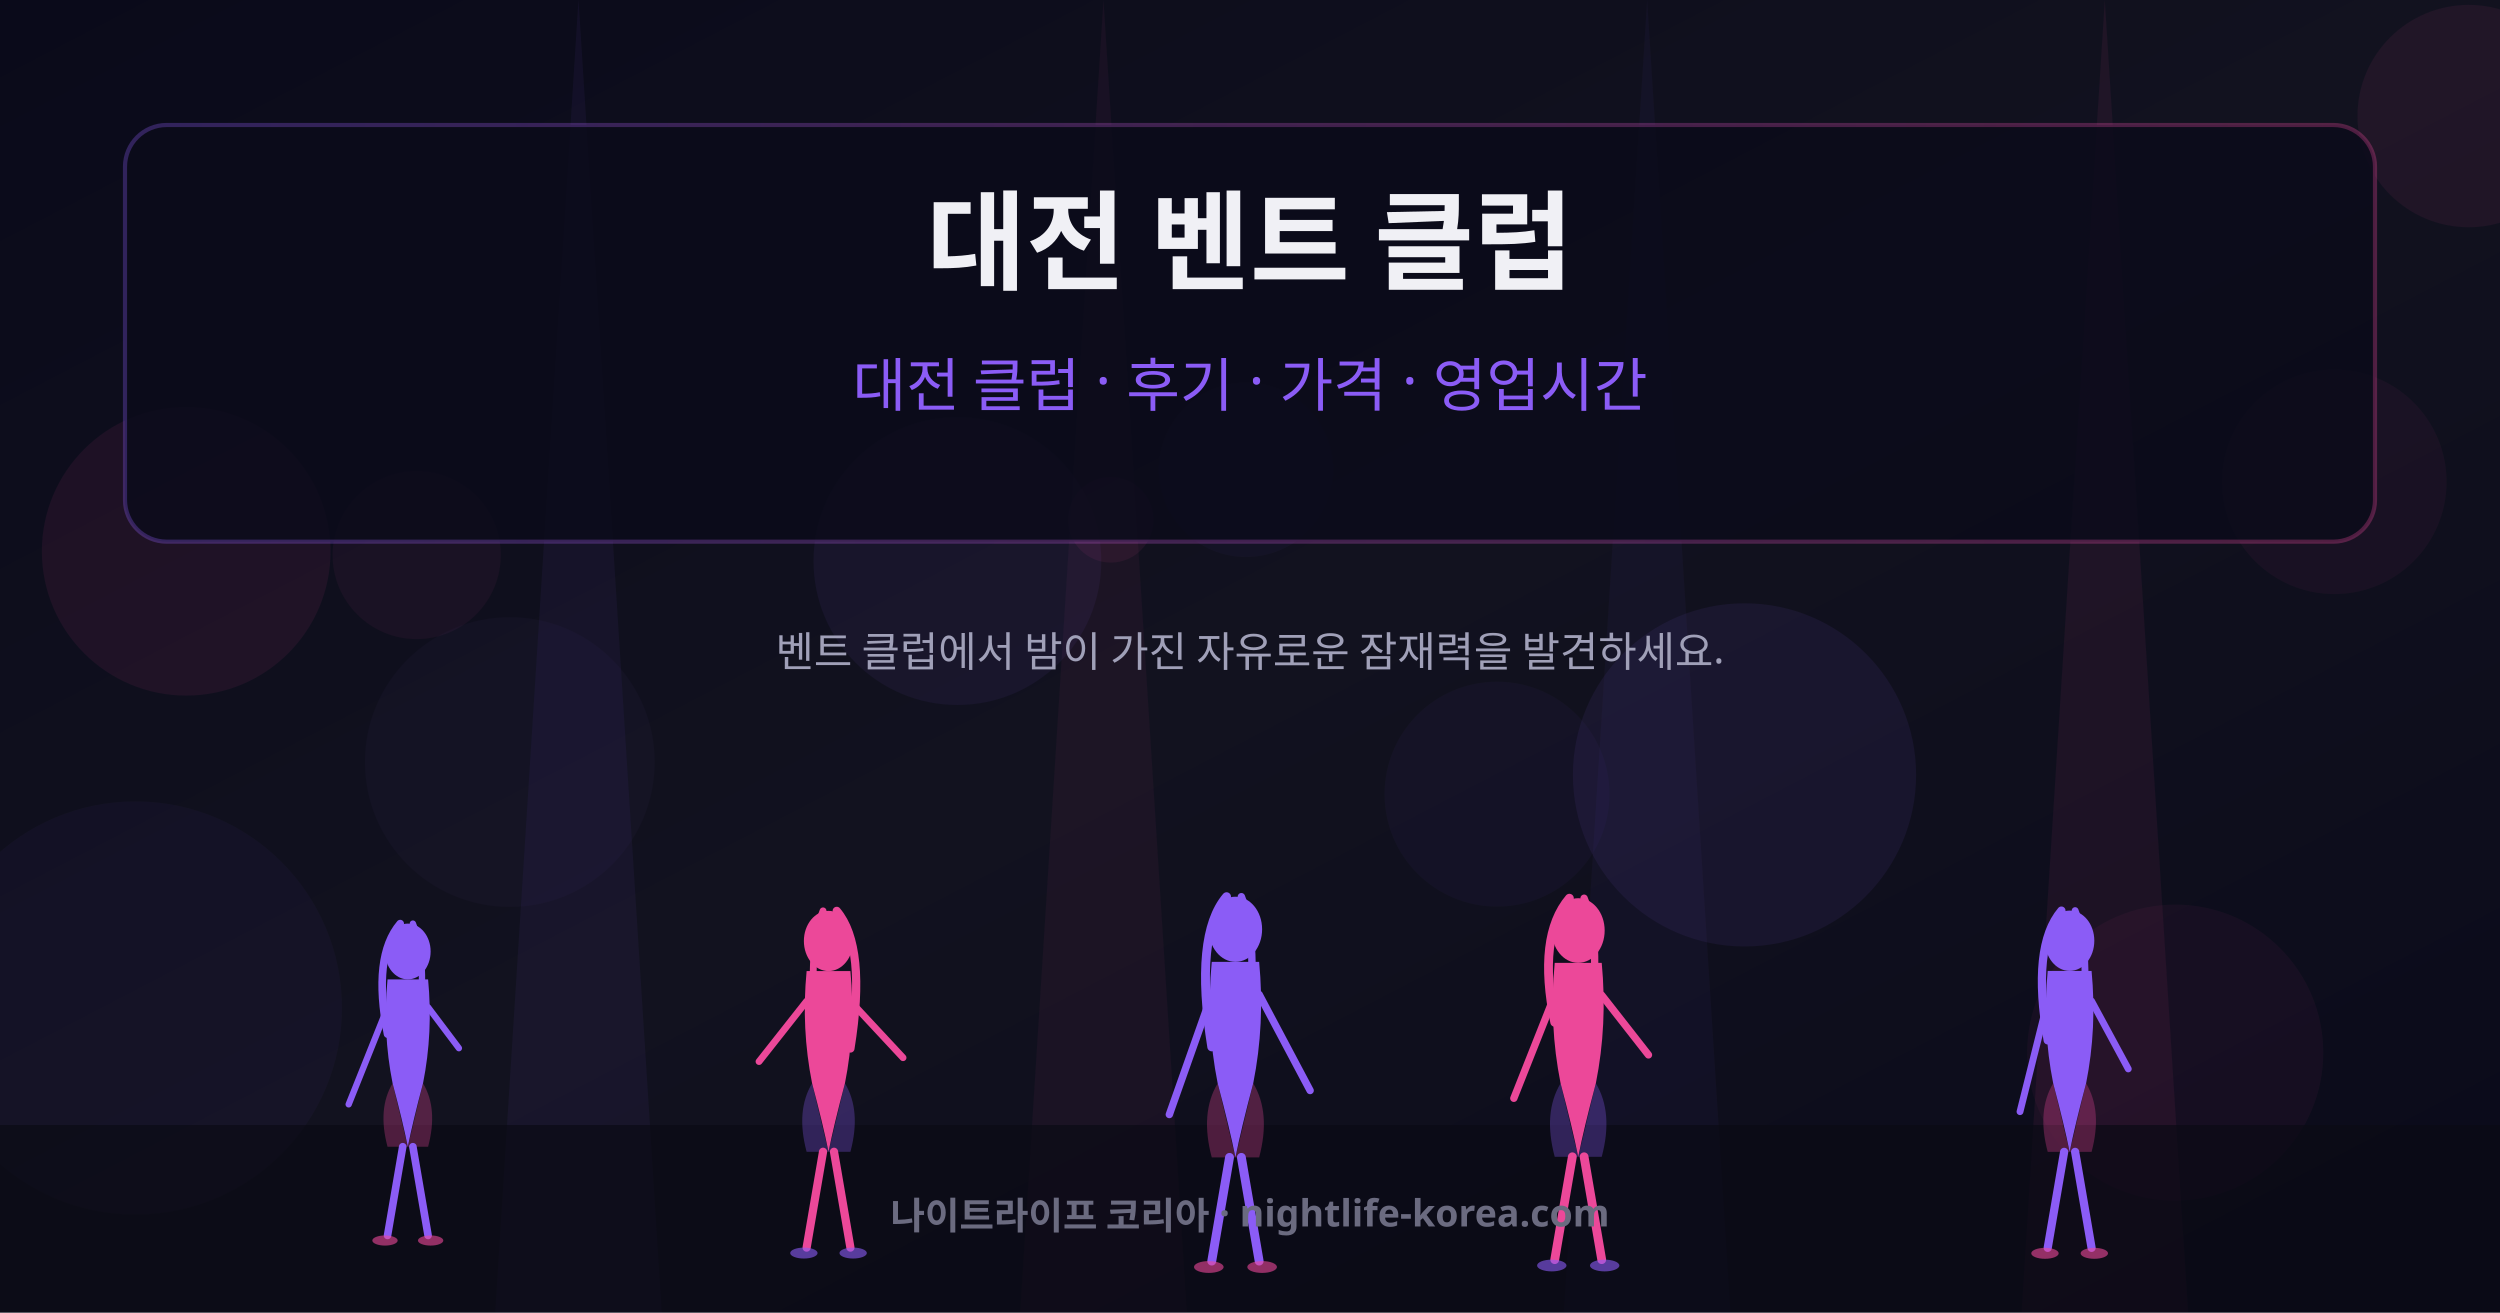
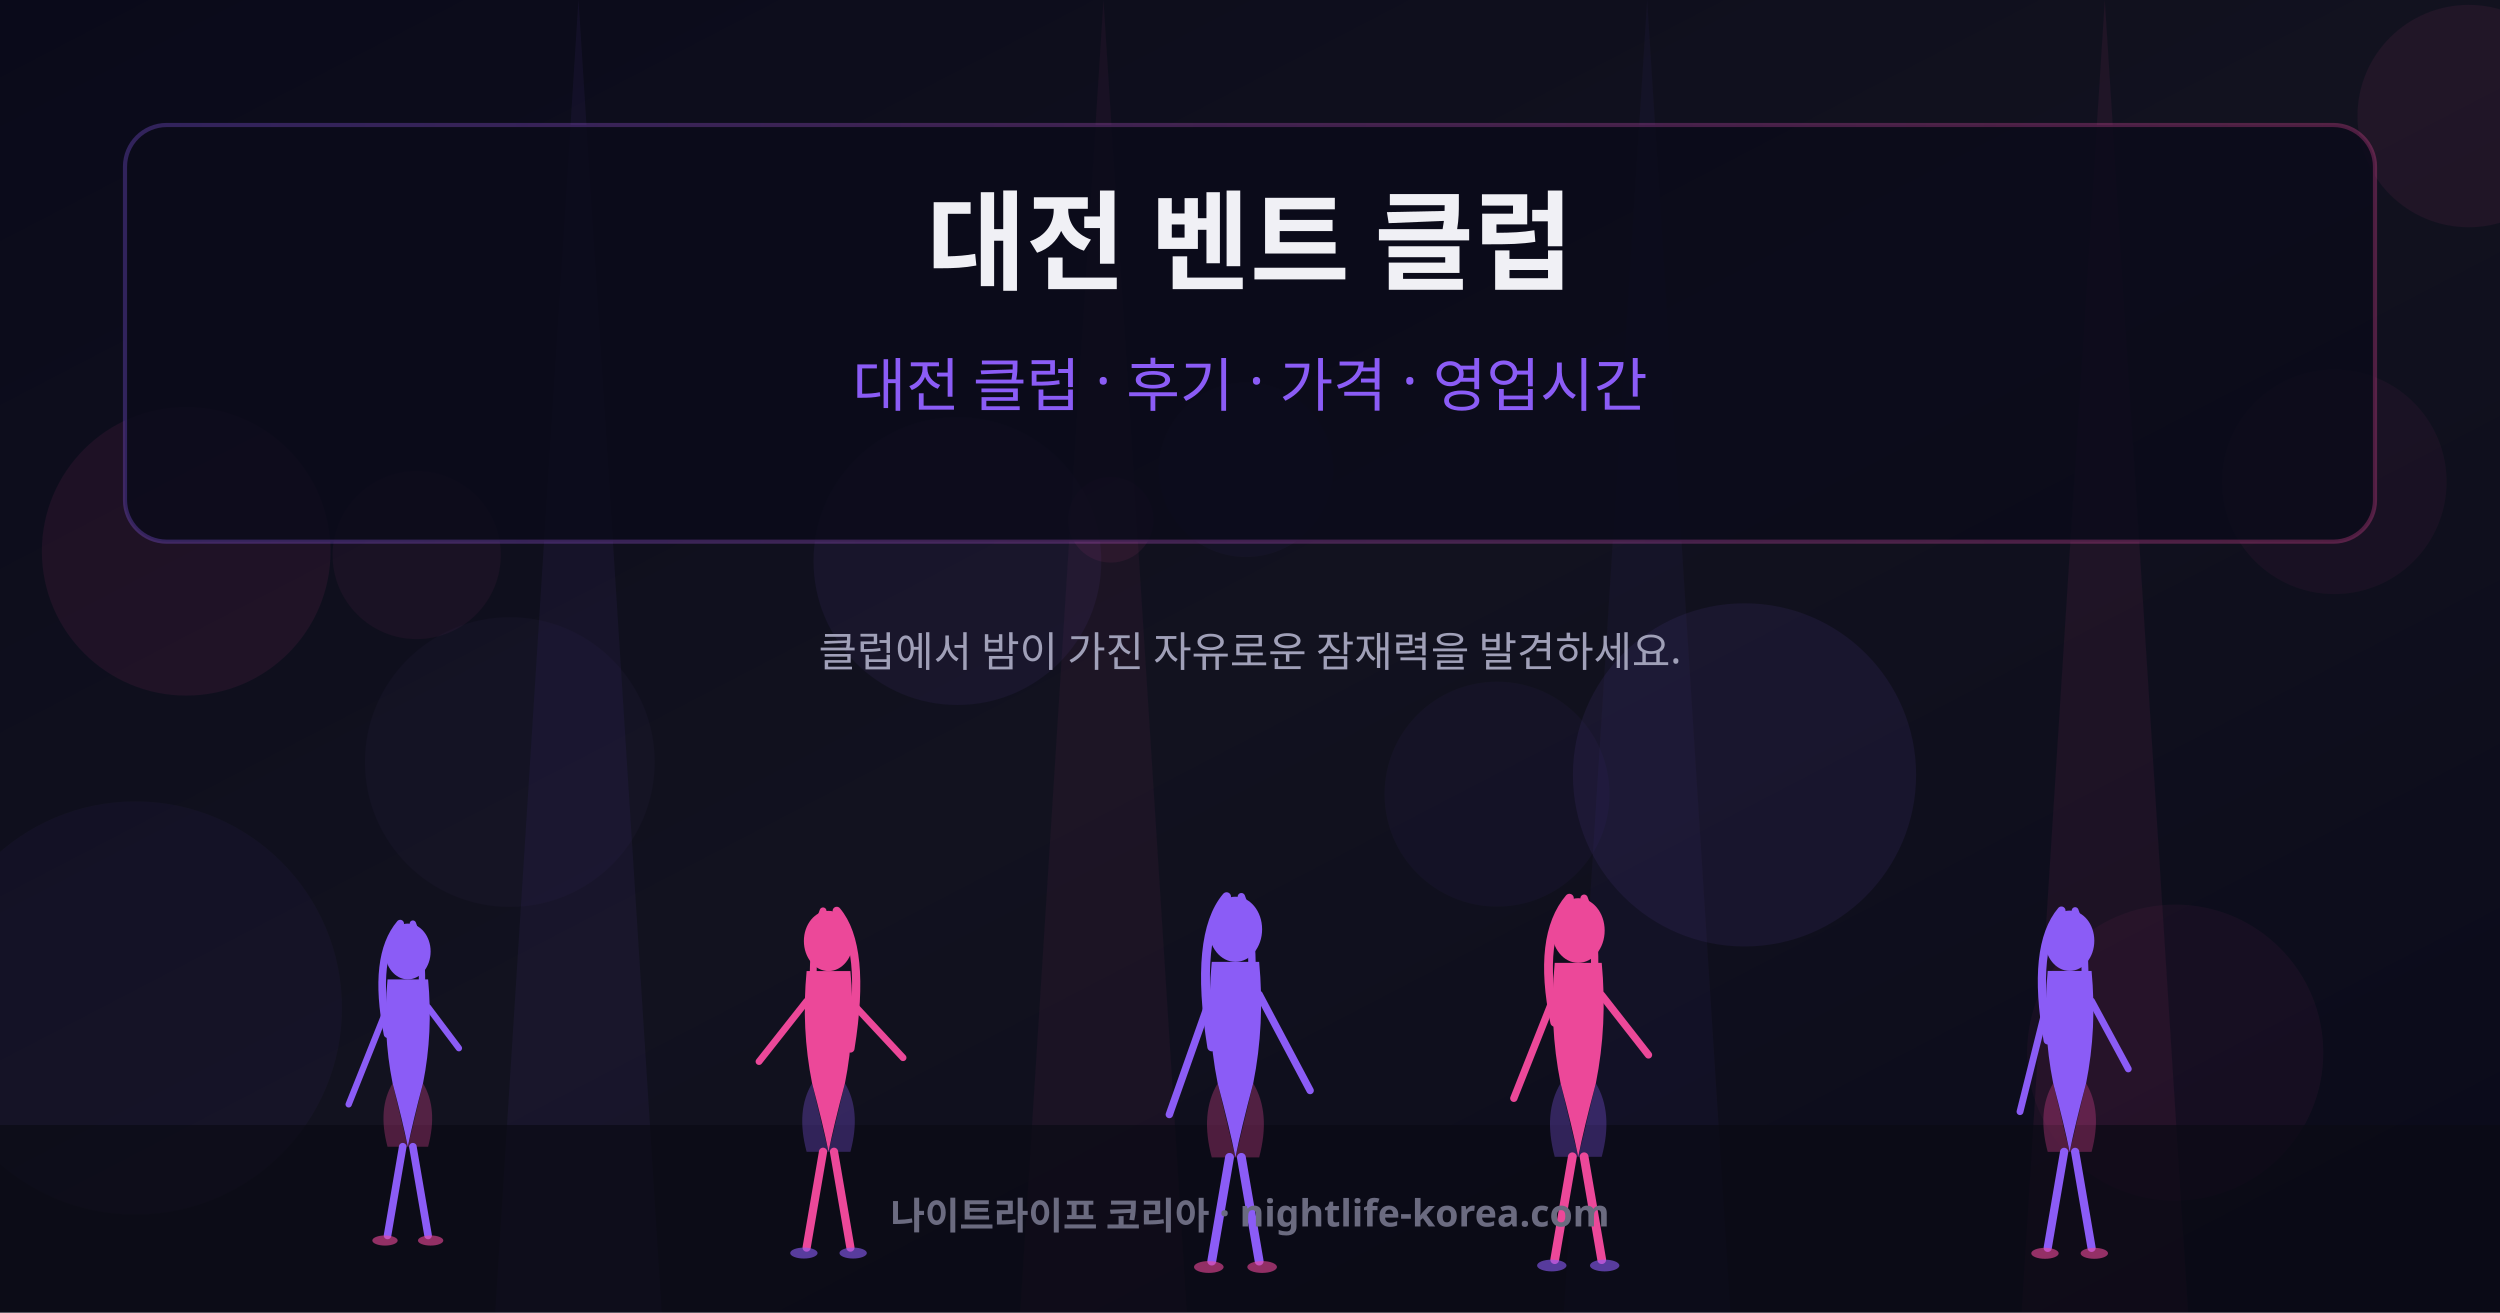
<svg xmlns="http://www.w3.org/2000/svg" viewBox="0 0 1200 630" width="1200" height="630">
  <defs>
    <linearGradient id="ogbg" x1="0%" y1="0%" x2="100%" y2="100%">
      <stop offset="0%" style="stop-color:#0a0a1a" />
      <stop offset="50%" style="stop-color:#12121f" />
      <stop offset="100%" style="stop-color:#0a0a1a" />
    </linearGradient>
    <linearGradient id="ogtxt" x1="0%" y1="0%" x2="100%" y2="0%">
      <stop offset="0%" style="stop-color:#8b5cf6" />
      <stop offset="100%" style="stop-color:#ec4899" />
    </linearGradient>
  </defs>
  <rect width="1200" height="630" fill="url(#ogbg)" />
  <polygon points="277.674,0 237.674,630 317.674,630" fill="#8b5cf6" opacity="0.062" />
  <polygon points="529.675,0 489.675,630 569.675,630" fill="#ec4899" opacity="0.052" />
  <polygon points="790.631,0 750.631,630 830.631,630" fill="#8b5cf6" opacity="0.041" />
  <polygon points="1010.301,0 970.301,630 1050.301,630" fill="#ec4899" opacity="0.069" />
  <circle cx="89.381" cy="264.598" r="69.292" fill="#ec4899" opacity="0.078" />
  <circle cx="1184.961" cy="55.714" r="53.371" fill="#ec4899" opacity="0.069" />
  <circle cx="459.556" cy="269.33" r="69.059" fill="#8b5cf6" opacity="0.065" />
  <circle cx="1044.105" cy="505.274" r="71.063" fill="#ec4899" opacity="0.048" />
  <circle cx="200.004" cy="266.396" r="40.372" fill="#ec4899" opacity="0.052" />
  <circle cx="244.712" cy="365.788" r="69.549" fill="#8b5cf6" opacity="0.03" />
  <circle cx="1120.501" cy="231.294" r="53.861" fill="#ec4899" opacity="0.049" />
  <circle cx="718.566" cy="381.185" r="53.993" fill="#8b5cf6" opacity="0.037" />
  <circle cx="598.102" cy="225.495" r="41.873" fill="#8b5cf6" opacity="0.032" />
  <circle cx="837.363" cy="371.948" r="82.363" fill="#8b5cf6" opacity="0.075" />
  <circle cx="533.194" cy="249.513" r="20.535" fill="#ec4899" opacity="0.071" />
  <circle cx="64.981" cy="483.834" r="99.185" fill="#8b5cf6" opacity="0.038" />
  <rect x="0" y="540" width="1200" height="90" fill="#0a0a14" opacity="0.7" />
  <g transform="translate(195.7484,520) scale(1.216931)">
    <ellipse cx="0" cy="-52" rx="9" ry="11" fill="#8b5cf6" />
    <path d="M-3,-63 Q-14,-50 -8,-19.418" stroke="#8b5cf6" stroke-width="3" fill="none" stroke-linecap="round" />
    <path d="M2,-63 Q8,-48 4,-22.418" stroke="#8b5cf6" stroke-width="2.5" fill="none" stroke-linecap="round" />
    <path d="M-8,-41 Q-10,-20 -6,0 Q-2,15 0,25 Q2,15 6,0 Q10,-20 8,-41 Z" fill="#8b5cf6" />
    <path d="M-6,0 Q-12,10 -8,25 L0,25 Z" fill="#ec4899" opacity="0.3" />
    <path d="M6,0 Q12,10 8,25 L0,25 Z" fill="#ec4899" opacity="0.3" />
    <line x1="-2" y1="25" x2="-8" y2="60" stroke="#8b5cf6" stroke-width="3" stroke-linecap="round" />
    <line x1="2" y1="25" x2="8" y2="60" stroke="#8b5cf6" stroke-width="3" stroke-linecap="round" />
    <ellipse cx="-9" cy="62" rx="5" ry="2" fill="#ec4899" opacity="0.6" />
    <ellipse cx="9" cy="62" rx="5" ry="2" fill="#ec4899" opacity="0.6" />
    <line x1="-8" y1="-30" x2="-23.328" y2="8.29" stroke="#8b5cf6" stroke-width="2.5" stroke-linecap="round" />
    <line x1="8" y1="-30" x2="20.146" y2="-13.864" stroke="#8b5cf6" stroke-width="2.5" stroke-linecap="round" />
  </g>
  <g transform="translate(397.688,520) scale(1.314045)">
    <ellipse cx="0" cy="-52" rx="9" ry="11" fill="#ec4899" />
    <path d="M3,-63 Q14,-50 8,-12.717" stroke="#ec4899" stroke-width="3" fill="none" stroke-linecap="round" />
    <path d="M-2,-63 Q-8,-48 -4,-15.717" stroke="#ec4899" stroke-width="2.5" fill="none" stroke-linecap="round" />
    <path d="M-8,-41 Q-10,-20 -6,0 Q-2,15 0,25 Q2,15 6,0 Q10,-20 8,-41 Z" fill="#ec4899" />
    <path d="M-6,0 Q-12,10 -8,25 L0,25 Z" fill="#8b5cf6" opacity="0.3" />
    <path d="M6,0 Q12,10 8,25 L0,25 Z" fill="#8b5cf6" opacity="0.3" />
    <line x1="-2" y1="25" x2="-8" y2="60" stroke="#ec4899" stroke-width="3" stroke-linecap="round" />
    <line x1="2" y1="25" x2="8" y2="60" stroke="#ec4899" stroke-width="3" stroke-linecap="round" />
    <ellipse cx="-9" cy="62" rx="5" ry="2" fill="#8b5cf6" opacity="0.6" />
    <ellipse cx="9" cy="62" rx="5" ry="2" fill="#8b5cf6" opacity="0.6" />
    <line x1="-8" y1="-30" x2="-25.382" y2="-7.959" stroke="#ec4899" stroke-width="2.5" stroke-linecap="round" />
    <line x1="8" y1="-30" x2="27.219" y2="-9.365" stroke="#ec4899" stroke-width="2.5" stroke-linecap="round" />
  </g>
  <g transform="translate(593.0151,520) scale(1.421939)">
    <ellipse cx="0" cy="-52" rx="9" ry="11" fill="#8b5cf6" />
    <path d="M-3,-63 Q-14,-50 -8,-12.305" stroke="#8b5cf6" stroke-width="3" fill="none" stroke-linecap="round" />
    <path d="M2,-63 Q8,-48 4,-15.305" stroke="#8b5cf6" stroke-width="2.5" fill="none" stroke-linecap="round" />
    <path d="M-8,-41 Q-10,-20 -6,0 Q-2,15 0,25 Q2,15 6,0 Q10,-20 8,-41 Z" fill="#8b5cf6" />
    <path d="M-6,0 Q-12,10 -8,25 L0,25 Z" fill="#ec4899" opacity="0.3" />
    <path d="M6,0 Q12,10 8,25 L0,25 Z" fill="#ec4899" opacity="0.3" />
    <line x1="-2" y1="25" x2="-8" y2="60" stroke="#8b5cf6" stroke-width="3" stroke-linecap="round" />
    <line x1="2" y1="25" x2="8" y2="60" stroke="#8b5cf6" stroke-width="3" stroke-linecap="round" />
    <ellipse cx="-9" cy="62" rx="5" ry="2" fill="#ec4899" opacity="0.6" />
    <ellipse cx="9" cy="62" rx="5" ry="2" fill="#ec4899" opacity="0.6" />
    <line x1="-8" y1="-30" x2="-22.319" y2="10.526" stroke="#8b5cf6" stroke-width="2.5" stroke-linecap="round" />
    <line x1="8" y1="-30" x2="25.207" y2="2.42" stroke="#8b5cf6" stroke-width="2.5" stroke-linecap="round" />
  </g>
  <g transform="translate(757.544,520) scale(1.410454)">
    <ellipse cx="0" cy="-52" rx="9" ry="11" fill="#ec4899" />
    <path d="M-3,-63 Q-14,-50 -8,-20.774" stroke="#ec4899" stroke-width="3" fill="none" stroke-linecap="round" />
    <path d="M2,-63 Q8,-48 4,-23.774" stroke="#ec4899" stroke-width="2.5" fill="none" stroke-linecap="round" />
    <path d="M-8,-41 Q-10,-20 -6,0 Q-2,15 0,25 Q2,15 6,0 Q10,-20 8,-41 Z" fill="#ec4899" />
    <path d="M-6,0 Q-12,10 -8,25 L0,25 Z" fill="#8b5cf6" opacity="0.3" />
    <path d="M6,0 Q12,10 8,25 L0,25 Z" fill="#8b5cf6" opacity="0.3" />
    <line x1="-2" y1="25" x2="-8" y2="60" stroke="#ec4899" stroke-width="3" stroke-linecap="round" />
    <line x1="2" y1="25" x2="8" y2="60" stroke="#ec4899" stroke-width="3" stroke-linecap="round" />
    <ellipse cx="-9" cy="62" rx="5" ry="2" fill="#8b5cf6" opacity="0.6" />
    <ellipse cx="9" cy="62" rx="5" ry="2" fill="#8b5cf6" opacity="0.6" />
    <line x1="-8" y1="-30" x2="-21.914" y2="5.088" stroke="#ec4899" stroke-width="2.5" stroke-linecap="round" />
    <line x1="8" y1="-30" x2="23.905" y2="-9.675" stroke="#ec4899" stroke-width="2.5" stroke-linecap="round" />
  </g>
  <g transform="translate(993.4273,520) scale(1.316063)">
    <ellipse cx="0" cy="-52" rx="9" ry="11" fill="#8b5cf6" />
    <path d="M-3,-63 Q-14,-50 -8,-15.673" stroke="#8b5cf6" stroke-width="3" fill="none" stroke-linecap="round" />
    <path d="M2,-63 Q8,-48 4,-18.673" stroke="#8b5cf6" stroke-width="2.5" fill="none" stroke-linecap="round" />
    <path d="M-8,-41 Q-10,-20 -6,0 Q-2,15 0,25 Q2,15 6,0 Q10,-20 8,-41 Z" fill="#8b5cf6" />
    <path d="M-6,0 Q-12,10 -8,25 L0,25 Z" fill="#ec4899" opacity="0.3" />
    <path d="M6,0 Q12,10 8,25 L0,25 Z" fill="#ec4899" opacity="0.3" />
    <line x1="-2" y1="25" x2="-8" y2="60" stroke="#8b5cf6" stroke-width="3" stroke-linecap="round" />
    <line x1="2" y1="25" x2="8" y2="60" stroke="#8b5cf6" stroke-width="3" stroke-linecap="round" />
    <ellipse cx="-9" cy="62" rx="5" ry="2" fill="#ec4899" opacity="0.6" />
    <ellipse cx="9" cy="62" rx="5" ry="2" fill="#ec4899" opacity="0.6" />
    <line x1="-8" y1="-30" x2="-18.103" y2="10.331" stroke="#8b5cf6" stroke-width="2.5" stroke-linecap="round" />
    <line x1="8" y1="-30" x2="21.383" y2="-5.258" stroke="#8b5cf6" stroke-width="2.5" stroke-linecap="round" />
  </g>
  <rect x="60" y="60" width="1080" height="200" rx="20" fill="#0a0a1a" opacity="0.85" />
  <rect x="60" y="60" width="1080" height="200" rx="20" fill="none" stroke="url(#ogtxt)" stroke-width="2" opacity="0.3" />
  <text x="600" y="135" text-anchor="middle" font-family="'Noto Sans KR',sans-serif" font-size="52" font-weight="800" fill="#f0f0f5">대전 벤트 클럽</text>
  <text x="600" y="195" text-anchor="middle" font-family="'Noto Sans KR',sans-serif" font-size="28" font-weight="500" fill="#8b5cf6">대전 클럽 · 후기 · 가격 · 영업시간</text>
  <rect x="60" y="290" width="auto" height="40" rx="20" fill="#8b5cf6" opacity="0.15" />
-   <text x="600" y="320" text-anchor="middle" font-family="'Noto Sans KR',sans-serif" font-size="20" fill="#a0a0b8">벤트 클럽에서 밤이 가진 자유로운 잠재력을 발견하세요.</text>
+   <text x="600" y="320" text-anchor="middle" font-family="'Noto Sans KR',sans-serif" font-size="20" fill="#a0a0b8">클럽에서 밤이 가진 자유로운 잠재력을 발견하세요.</text>
  <text x="600" y="590" text-anchor="middle" font-family="'Noto Sans KR',sans-serif" font-size="18" font-weight="600" fill="#6b6b80">나이트라이프 코리아 · nightlife-korea.com</text>
</svg>
